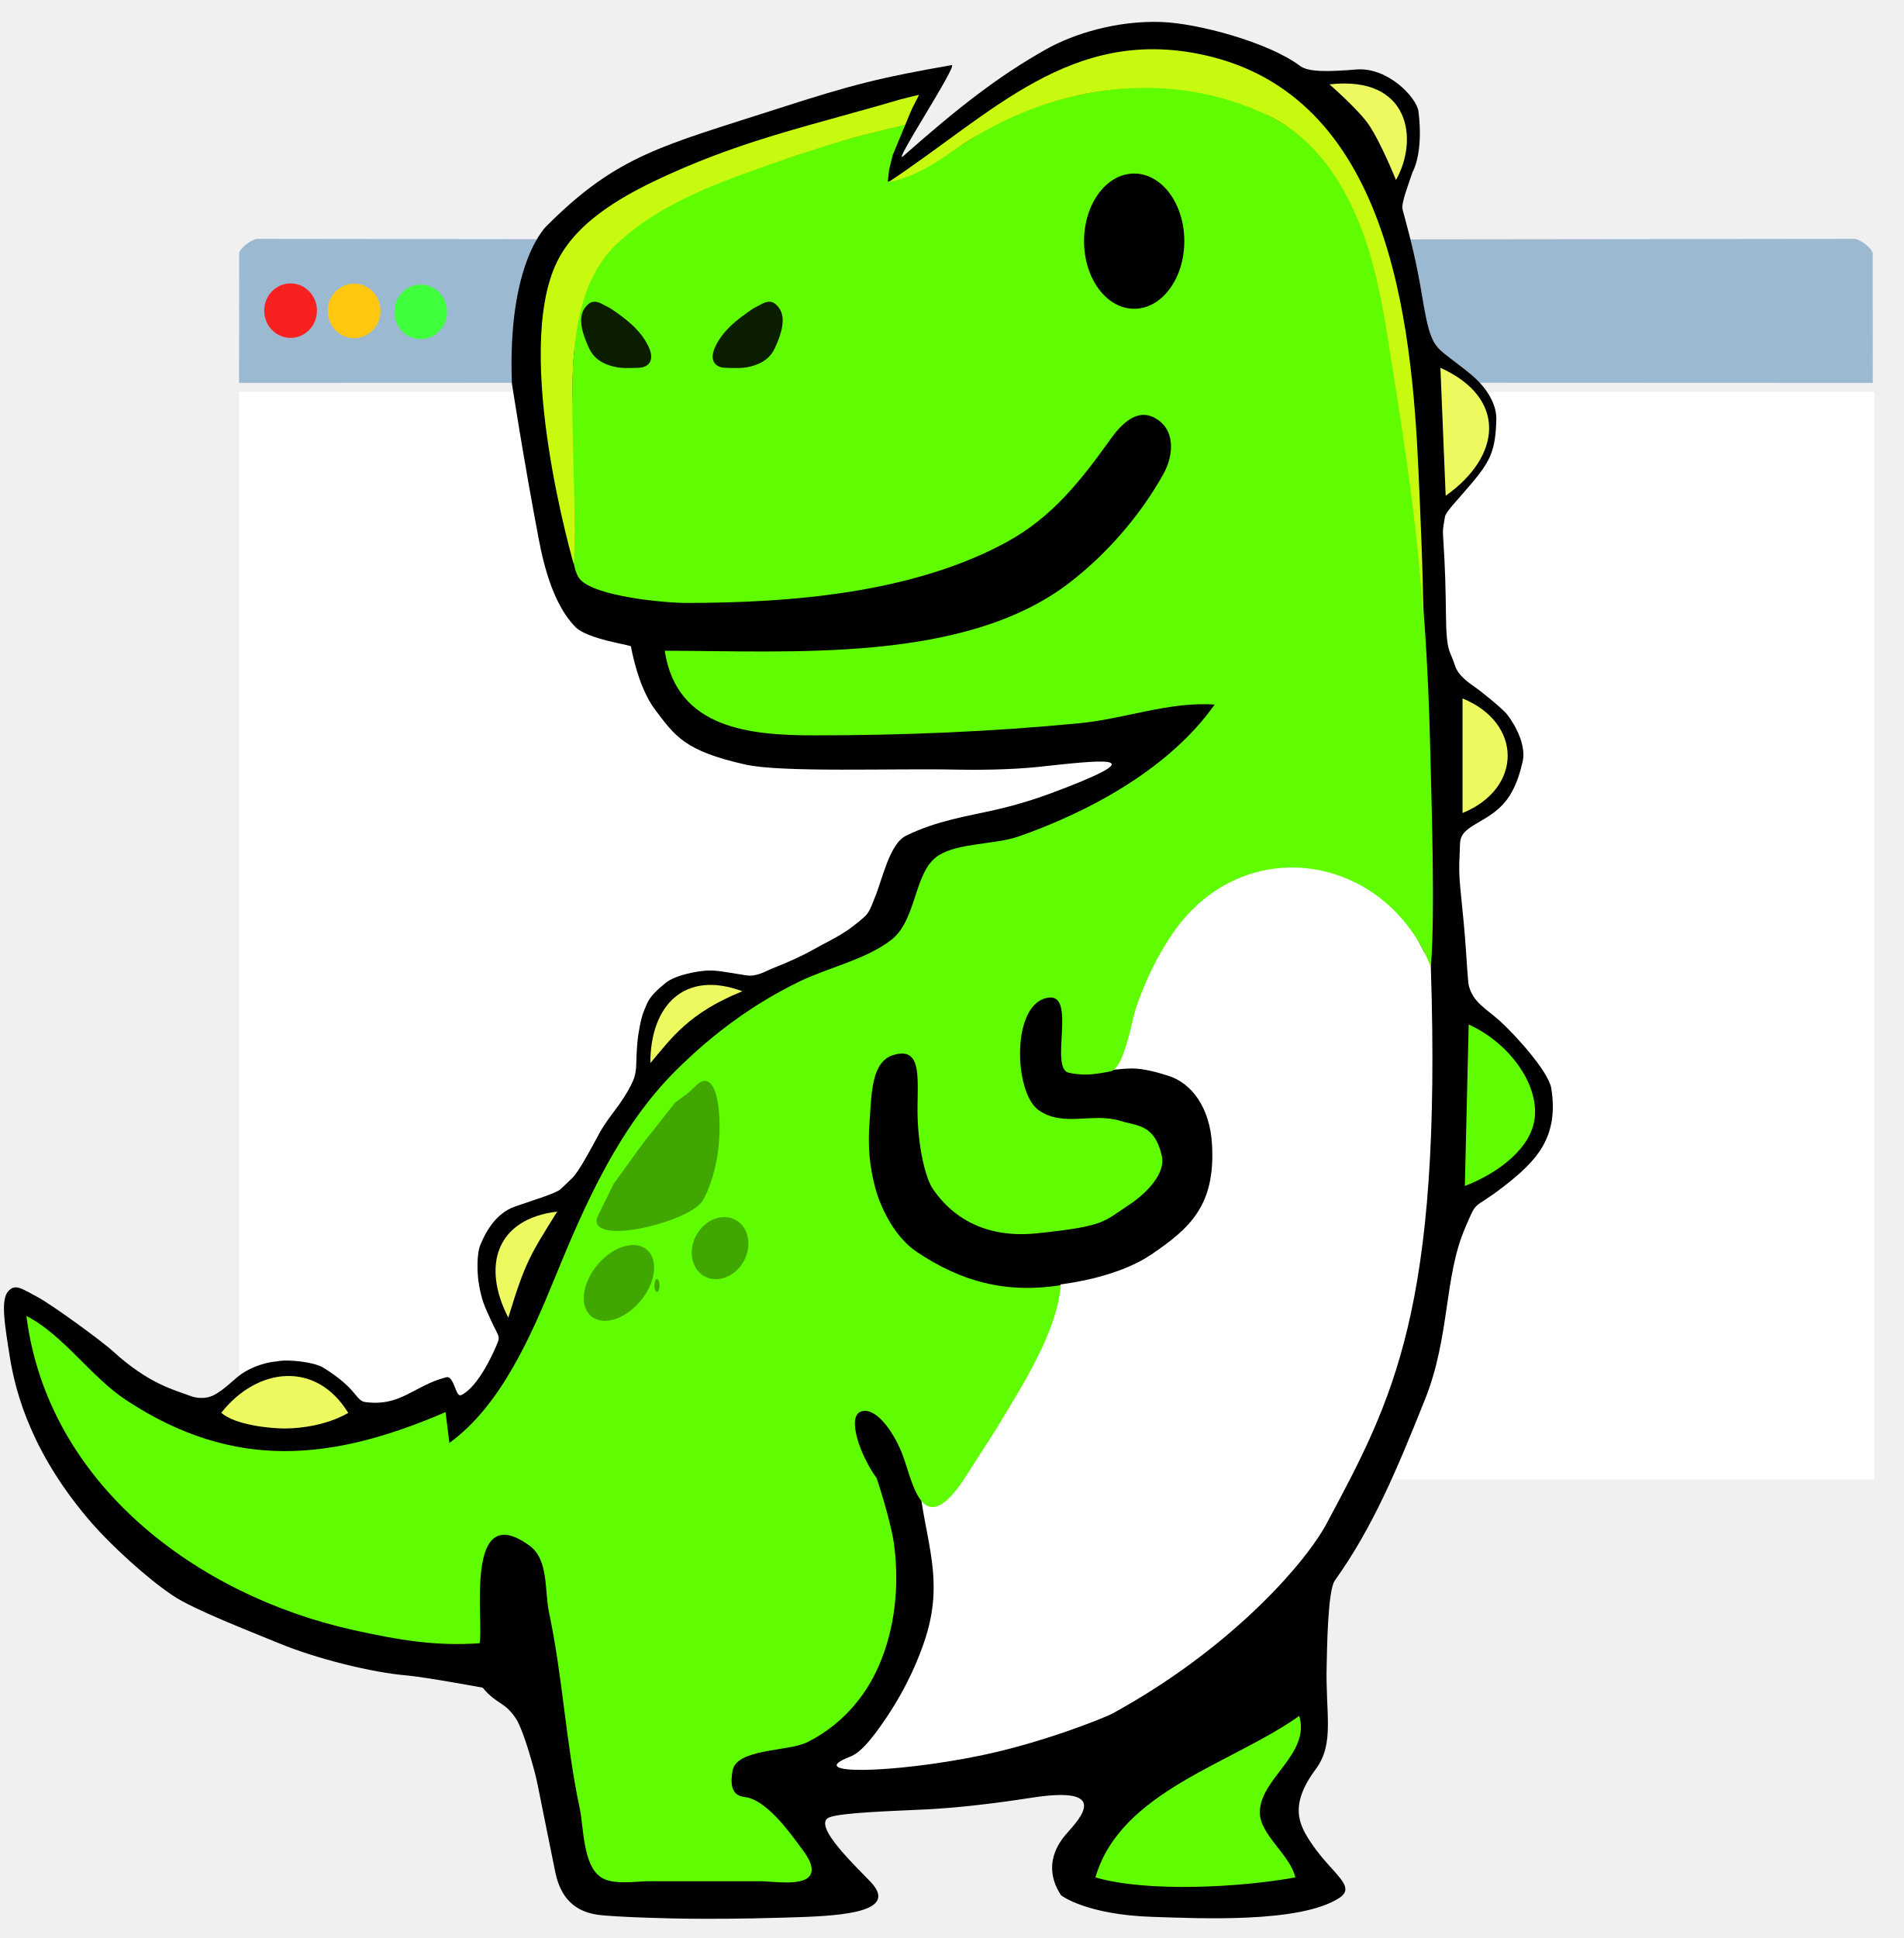
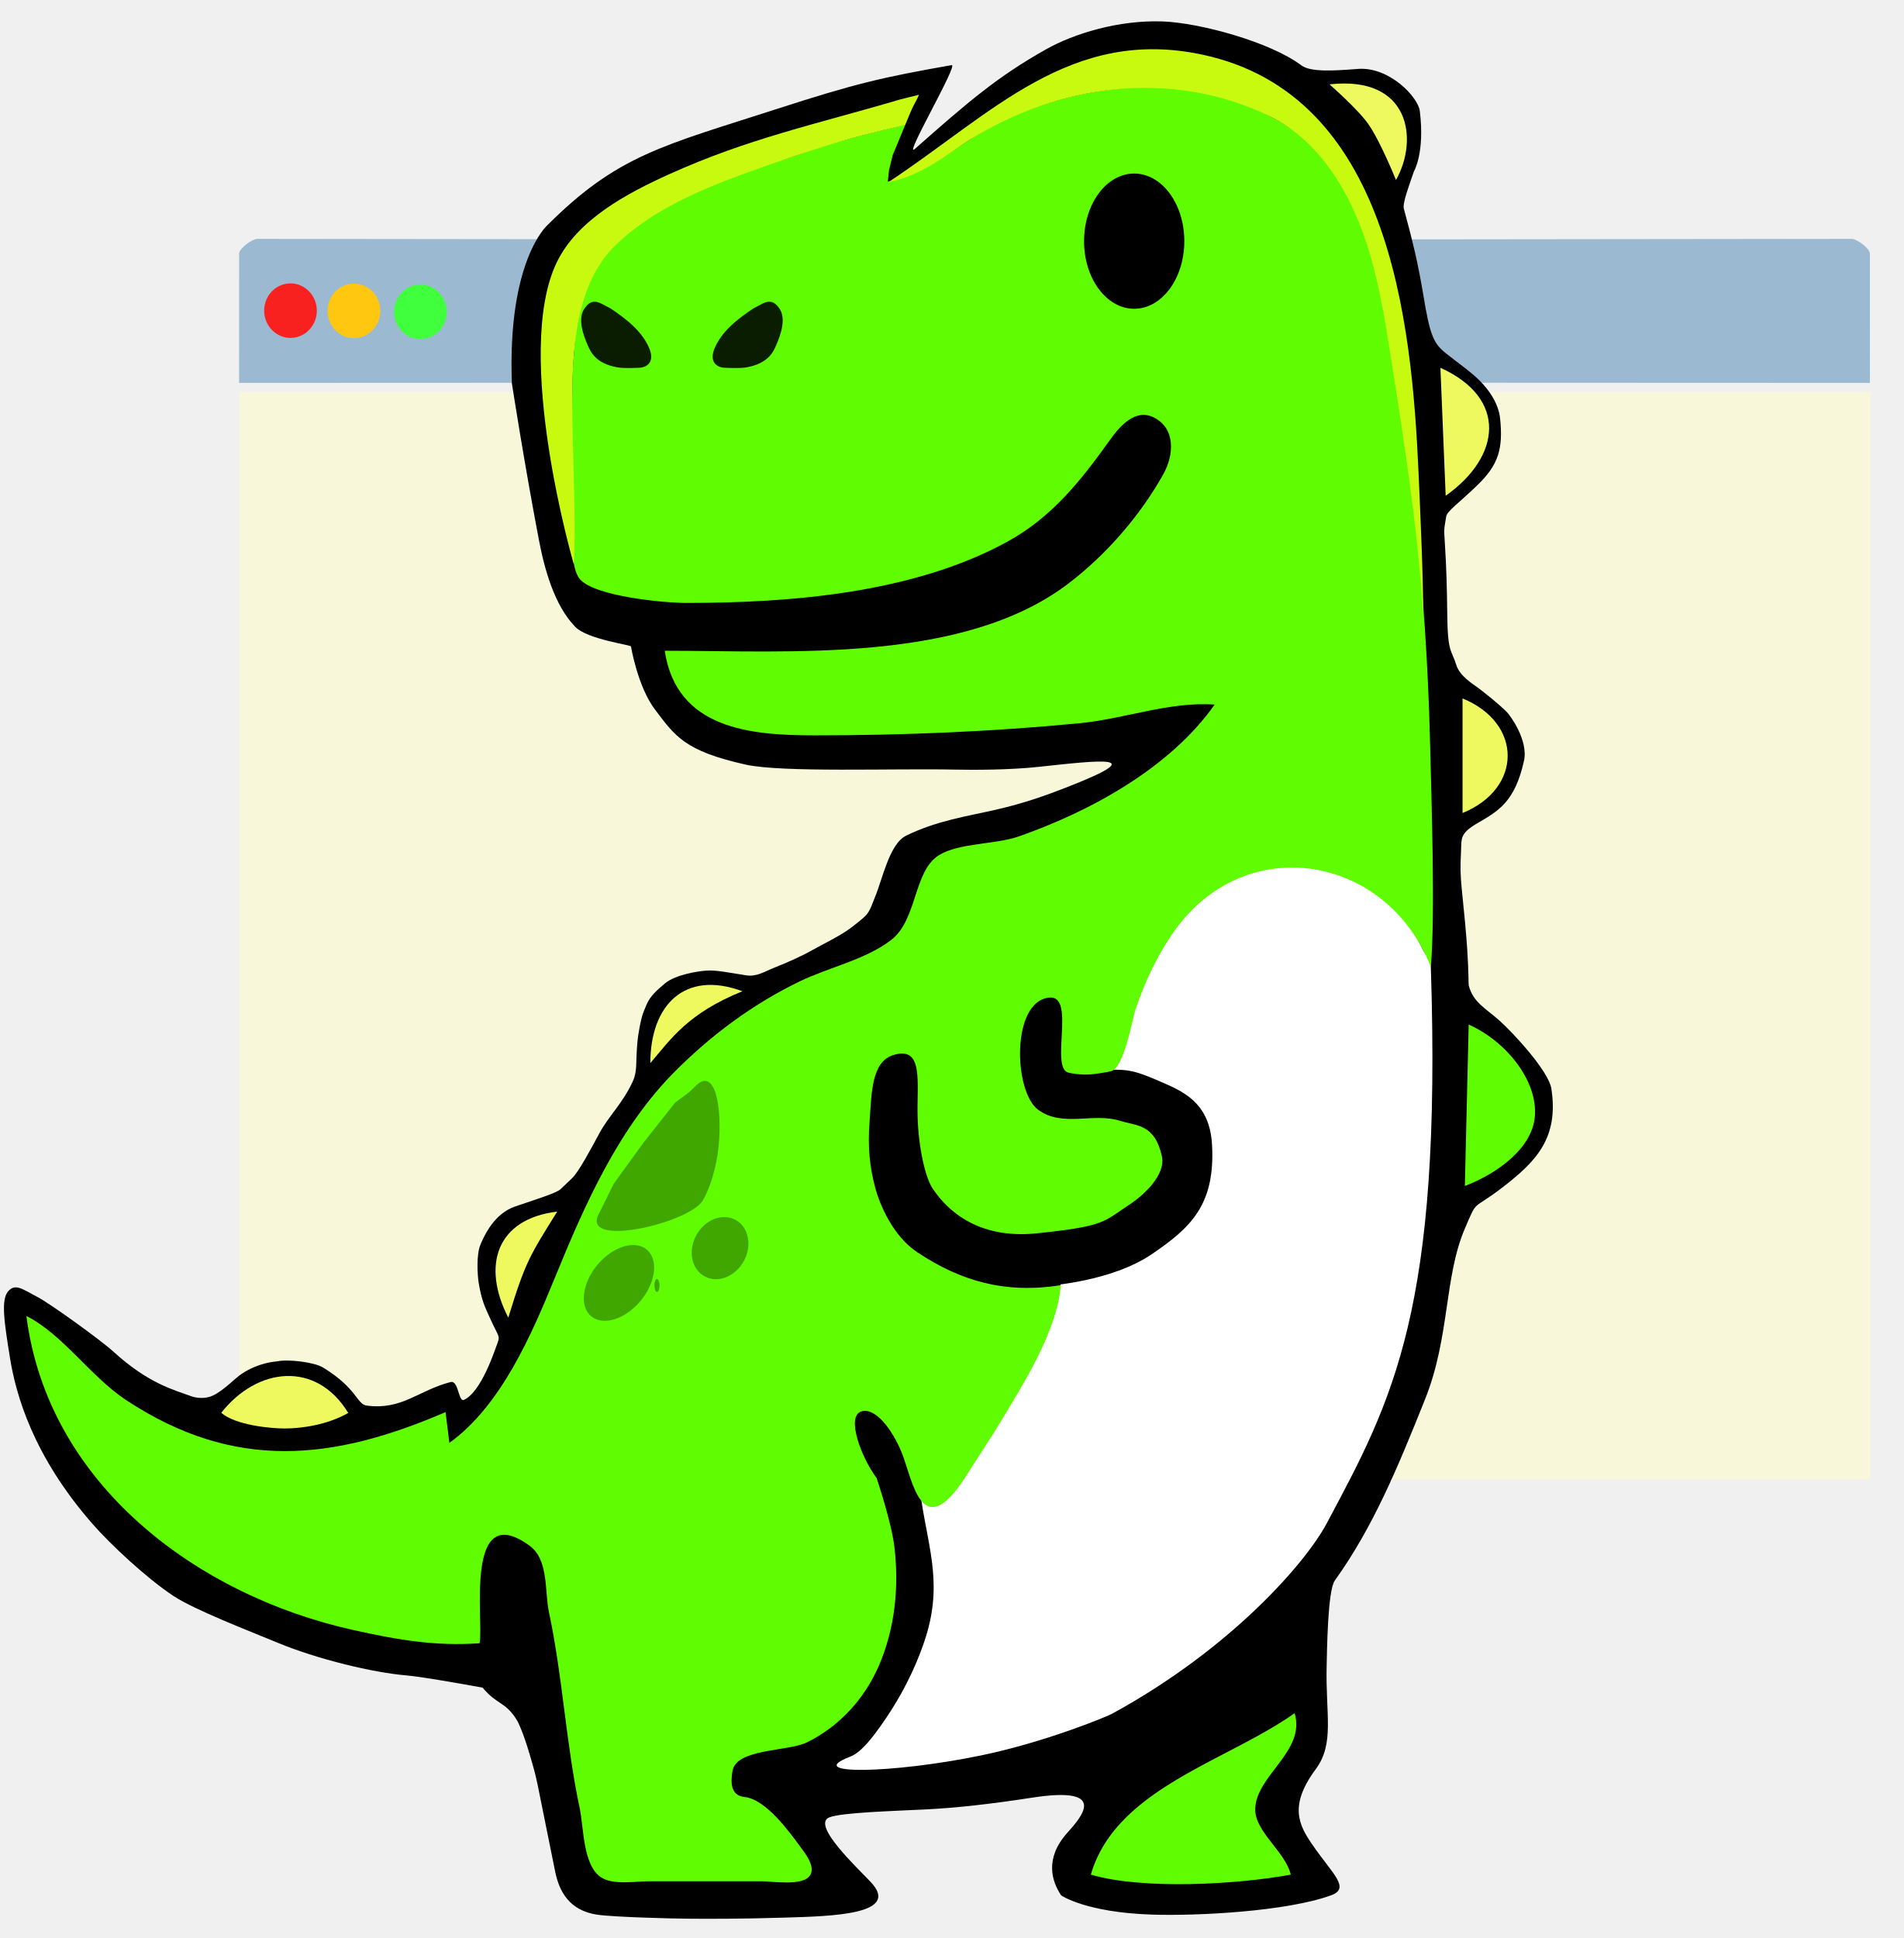
<svg xmlns="http://www.w3.org/2000/svg" version="1.1" id="svg1" width="495" height="504" viewBox="0 0 495 504" xml:space="preserve">
  <defs id="defs1" />
-   <g id="g1592" transform="matrix(0.9953541,0,0,1,2.26444,0)">
-     <rect style="fill:#ffffff;fill-opacity:1;stroke-width:1.027" id="rect1588" width="427.189" height="282.856" x="60.221" y="101.886" />
-     <g id="g1593" transform="matrix(1.003925,0,0,1,-0.2588026,0.0943586)">
+   <g id="browser" transform="matrix(0.9953541,0,0,1,2.26444,0)">
+     <path id="browser-window" style="fill:#f8f7da;stroke-width:1.026;fill-opacity:1" d="M 60.221,101.886 H 486.355 V 384.742 H 60.221 Z" />
+     <g id="browser-title-bar" transform="matrix(1.002177,0,0,1,-0.1535669,0.0943586)">
      <path style="fill:#9cb9d2;stroke:none;stroke-width:1.002" d="m 272.799,99.071 -8e-5,-37.144 c 0,0 -207.916,-0.24 -207.977,-0.233 -1.544,0.156 -4.665,2.579 -4.665,3.825 l -0.013,33.635 z m 0.305,0 8e-5,-37.144 c 0,0 207.916,-0.24 207.977,-0.233 1.544,0.156 4.665,2.579 4.665,3.825 l 0.013,33.635 z" id="path146" transform="matrix(0.9989078,0,0,1,0.1322789,0.3321212)" />
      <g id="g1594" transform="translate(0,-0.9284484)">
        <ellipse style="display:inline;fill:#40ff3d;fill-opacity:1;stroke-width:1" id="path1593-6" cx="107.484" cy="81.932" rx="6.862" ry="7.087" />
        <ellipse style="fill:#ffc710;fill-opacity:1;stroke-width:1" id="title-bar-button-2" cx="90.151" cy="81.687" rx="6.872" ry="7.087" />
        <ellipse style="display:inline;fill:#f92020;fill-opacity:1;stroke-width:1" id="path1593" cx="73.613" cy="81.624" rx="6.862" ry="7.087" />
      </g>
    </g>
  </g>
-   <g id="g2" transform="translate(0.8635558,-0.7634732)">
-     <path id="path2" style="display:inline;fill:#000000;fill-opacity:1;stroke-width:1.241" d="m 402.556,283.861 c 2.004,12.828 -3.978,18.951 -12.518,25.557 -8.279,6.404 -6.538,2.849 -9.961,10.831 -5.423,12.643 -3.866,28.161 -10.352,44.393 -7.132,17.85 -13.504,33.238 -23.479,47.167 -1.892,2.642 -2.029,18.87 -2.114,22.018 -0.343,12.809 2.154,20.293 -2.866,27.07 -7.072,9.548 -4.28,14.589 -0.886,19.545 5.287,7.719 11.652,10.904 7.002,13.924 -10.198,6.624 -36.659,5.282 -48.56,4.899 -17.275,-0.555 -23.731,-5.585 -23.731,-5.585 -2.391,-3.538 -4.403,-9.533 1.522,-16.187 3.614,-4.058 11.212,-12.371 -9.136,-9.22 -10.454,1.619 -19.575,2.644 -27.375,3.038 -8.583,0.433 -22.295,0.812 -25.355,2.103 -4.638,1.957 7.513,13.263 10.835,16.802 7.921,8.438 -9.947,8.869 -22.346,9.243 -12.652,0.381 -19.597,0.303 -24.389,0.291 -4.433,-0.012 -20.114,-0.415 -24.404,-1.052 -7.305,-1.085 -9.89,-6.086 -10.931,-11.179 -5.471,-26.771 -4.373,-22.69 -6.526,-30.131 -1.904,-6.581 -3.338,-9.129 -3.338,-9.129 -3.046,-5.042 -5.198,-4.012 -9.005,-8.602 0,0 -15.164,-2.798 -19.963,-3.202 -8.619,-0.725 -22.953,-4.197 -33.068,-8.369 C 63.886,424.896 49.755,419.449 44.226,415.8 37.367,411.274 27.936,402.507 23.128,397 7.67,379.293 3.243,363.358 1.721,353.837 c -1.444,-9.032 -2.399,-15.029 -0.475,-17.235 1.858,-2.129 3.546,-0.68 7.545,1.409 3.551,1.854 16.613,11.328 19.737,14.179 9.268,8.457 15.834,10.012 20.34,11.68 1.147,0.425 3.511,0.817 5.6,-0.158 2.873,-1.342 5.621,-4.406 7.541,-5.685 4.481,-2.984 9.003,-3.202 9.003,-3.202 3.104,-0.678 9.884,0.201 12.143,1.586 8.951,5.489 8.39,8.639 11.022,8.984 9.221,1.209 12.545,-4.269 20.969,-6.452 2.101,-0.544 2.458,5.279 3.876,4.642 4.605,-2.067 8.858,-11.918 9.568,-13.779 0.62,-1.626 0.066,-1.642 -1.88,-5.908 -1.632,-3.579 -2.298,-4.954 -3.043,-9.209 -0.437,-2.496 -0.655,-7.719 0.4,-10.227 1.123,-2.67 3.681,-8.104 9.031,-9.938 5.714,-1.959 10.738,-3.484 11.824,-4.515 1.496,-1.421 2.933,-2.794 2.933,-2.794 1.743,-1.602 4.977,-7.723 7.142,-11.72 2.478,-4.575 5.947,-7.632 8.646,-13.39 0.811,-1.73 0.932,-3.539 0.963,-5.085 0.034,-1.688 0.198,-5.132 0.486,-6.928 0.86,-5.374 1.271,-5.816 2.154,-8.001 0.919,-2.273 2.807,-3.902 4.867,-5.624 2.651,-2.216 8.549,-3.161 10.797,-3.289 2.585,-0.148 5.056,0.422 10.292,1.235 2.737,0.425 4.786,-1.015 7.148,-1.938 4.054,-1.585 7.931,-3.423 9.852,-4.529 2.672,-1.538 7.251,-3.677 10.079,-5.798 1.216,-0.912 3.422,-2.61 4.175,-3.5 1.054,-1.244 1.485,-2.831 2.193,-4.518 2.001,-4.768 3.759,-13.893 8.115,-16.036 7.995,-3.934 16.164,-5.108 23.221,-6.725 7.643,-1.751 13.197,-3.775 18.459,-5.826 22.38,-8.724 8.91,-7.089 -7.355,-5.335 -7.559,0.815 -17.193,0.793 -21.237,0.704 -16.197,-0.356 -45.33,0.818 -54.852,-1.312 -15.892,-3.554 -18.306,-7.414 -23.514,-14.278 -4.538,-5.981 -6.261,-16.41 -6.261,-16.41 0.306,-0.417 -11.269,-1.789 -14.52,-5.151 -5.477,-5.663 -8.014,-15.15 -9.46,-22.748 -3.954,-20.776 -6.995,-40.562 -6.995,-40.562 -1.199,-31.81 9.124,-41.015 9.124,-41.015 18.383,-18.411 30.117,-20.751 60.08,-30.433 19.795,-6.397 26.962,-8.119 45.159,-11.304 1.845,-0.323 -15.852,26.551 -12.577,23.656 14.078,-12.448 24.571,-20.692 37.057,-27.731 7.295,-4.112 18.508,-7.549 30.067,-7.139 9.399,0.333 27.762,5.22 36.068,11.43 2.289,1.711 7.878,1.464 14.627,0.92 8.23,-0.663 15.711,7.345 16.154,10.927 1.355,10.954 -1.531,15.731 -1.531,15.731 -1.069,3.16 -3.015,8.214 -2.619,9.676 2.325,8.592 3.689,14.145 5.045,22.341 1.729,10.451 2.589,12.649 5.896,15.283 2.661,2.12 5.046,3.782 7.303,5.736 4.076,3.529 6.248,7.703 6.149,11.377 -0.212,7.826 -1.444,10.639 -6.292,16.4 -4.113,4.886 -6.845,7.528 -7.071,8.873 -0.591,3.521 -0.614,3.196 -0.379,6.737 0.421,6.348 0.581,12.643 0.639,18.615 0.101,10.32 1.073,9.178 2.366,13.348 0.651,2.099 2.651,3.812 4.815,5.313 2.207,1.531 6.529,5.067 8.321,6.901 0.927,0.949 5.622,7.384 4.454,12.669 -2.365,10.703 -6.683,13.063 -12.047,16.191 -4.928,2.873 -4.109,4.03 -4.354,8.067 -0.186,3.058 -0.12,5.786 0.201,8.913 0.643,6.271 1.176,11.709 1.451,16.015 0.401,6.294 0.623,8.683 0.729,9.106 1.101,4.387 4.473,5.988 7.988,9.13 3.625,3.24 12.778,13.134 13.488,17.678 z" />
-     <path style="fill:#60fc02;stroke:none" d="m 337,447 c -17.294,12.387 -46.521,19.551 -53,42 13.445,3.974 38.098,2.581 52,0 -1.413,-5.959 -9.343,-11.165 -9.253,-17 0.135,-8.807 13.2,-15.035 10.253,-25 z" id="path1388" />
-     <path id="path3" style="fill:#ffffff;stroke-width:1.494" d="m 344.152,396.925 c -5.591,10.477 -25.125,32.748 -55.739,49.469 -1.815,0.991 -17.993,7.57 -34.311,10.923 -22.837,4.693 -46.441,5.135 -33.902,0.297 2.403,-0.927 5.064,-3.652 9.416,-10.128 5.868,-8.731 8.586,-16.055 9.78,-19.508 5.03,-14.537 1.366,-23.792 -0.634,-36.837 -0.696,-4.537 9.864,-2.655 11.692,-7.085 9.234,-22.383 22.626,-46.05 24.449,-49.094 0,0 9.561,-83.704 24.343,-103.619 6.607,-8.902 18.21,-6.97 26.231,-6.97 6.862,0 21.649,-0.148 31.941,6.601 5.356,3.512 9.217,12.07 11.887,17.017 0.986,1.826 1.842,2.063 1.912,4.187 2.926,89.263 -9.931,112.642 -27.065,144.747 z" />
-     <path id="rect1589" style="stroke-width:0.979" d="m 258.868,258.519 h 13.619 c 8.264,0 7.366,20.476 15.948,19.782 5.419,-0.438 7.129,-1.138 15.383,1.468 5.96,1.882 10.813,8.095 11.366,17.913 0.883,15.7 -5.614,21.658 -15.703,28.507 -10.536,7.153 -26.994,8.182 -26.994,8.182 h -13.619 c -21.011,0 -37.926,-16.915 -37.926,-37.926 0,-21.011 16.915,-37.926 37.926,-37.926 z" transform="translate(-0.8635558,0.7634732)" />
-     <path style="display:inline;fill:#60fc02;stroke:none" d="m 230,48 0.343,-3.099 0.945,-3.82 3.287,-7.927 c -8.197,1.942 -20.03,4.9 -27.922,7.818 -4.138,1.53 -9.138,2.763 -13.762,4.396 C 174.539,51.845 155.276,60.864 150,80 c -1.093,6.005 -1.242,7.403 -1.928,17.018 C 147.819,104.294 147.85,123.004 148.004,136 c 0.045,3.84 -0.654,12.378 1.949,15.397 3.863,4.48 21.96,6.165 27.584,6.165 27.053,0 58.929,-2.478 83.463,-15.874 11.777,-6.43 19.282,-16.033 26.9,-26.684 2.422,-3.386 6.416,-7.946 11.056,-5.781 6.026,2.812 5.454,9.896 2.74,14.777 C 295.678,134.825 286.83,145.005 277,152.497 249.686,173.316 204.565,170 172,170 c 3.068,20.395 22.363,22 39,22 23.051,0 46.071,-0.949 69,-3.17 11.602,-1.124 23.322,-5.68 35,-4.83 -11.605,16.475 -32.35,27.8 -51,34.305 -5.998,2.092 -15.579,1.649 -20.722,4.874 -6.632,4.159 -5.54,16.709 -12.383,22.021 -6.612,5.132 -16.371,7.164 -23.895,10.828 -12.061,5.873 -22.485,13.581 -31.989,23.012 C 160.096,293.84 151.275,313.855 143.452,333 137.386,347.844 129.412,366.352 116,376 l -1,-8 C 85.718,380.618 60.184,383.452 32,364.921 22.748,358.838 15.562,347.841 6,343 c 5.567,43.821 44.476,72.641 84.852,81.636 12.183,2.714 21.699,4.261 33,3.475 1.157,-5.357 -4.177,-37.86 13.001,-25.369 5.019,3.65 3.881,11.86 5.032,17.258 3.58,16.792 4.418,34.23 8,51 1.067,4.995 0.797,14.82 5.535,17.972 C 158.573,491.071 164.392,490 168,490 h 29 c 2.9,0 11.083,1.387 12.839,-1.603 1.361,-2.319 -1.317,-5.649 -2.603,-7.393 -2.849,-3.862 -8.932,-12.334 -14.503,-12.914 -3.839,-0.4 -3.53,-4.195 -3.114,-6.759 0.956,-5.886 14.448,-5.019 19.381,-7.454 8.426,-4.159 14.922,-11.273 18.663,-19.877 4.22,-9.707 5.304,-20.525 4.052,-31 -0.777,-6.497 -4.624,-17.868 -4.624,-17.868 -4.012,-5.365 -7.959,-15.981 -4.006,-17.295 3.609,-1.2 8.041,4.619 10.485,10.556 2.943,7.148 5.142,24.839 17.155,5.668 2.341,-3.736 6.175,-9.484 8.325,-13.061 6.154,-10.239 14.969,-24.01 15.95,-36 -14.436,2.247 -25.987,-1 -37.381,-8.611 -6.505,-4.345 -9.821,-12.821 -10.823,-16.516 -1.542,-5.689 -2.013,-10.812 -1.543,-17.237 0.563,-7.696 0.465,-15.783 6.261,-17.52 7.995,-2.395 5.96,7.328 6.249,16.352 0.247,7.723 1.967,15.559 3.965,18.49 5.763,8.455 14.955,12.817 27.093,11.541 17.813,-1.872 17.082,-2.919 23.933,-7.405 4.006,-2.623 9.616,-7.903 8.515,-12.716 -1.911,-8.357 -6.464,-7.757 -10.876,-9.139 -7.052,-2.21 -14.893,1.78 -21.259,-2.842 -6.415,-4.657 -7.113,-28.245 2.882,-29.204 6.969,-0.669 0.062,18.378 4.999,19.535 0.856,0.201 2.835,0.552 4.965,0.482 2.04,-0.067 5.182,-0.644 6.048,-0.856 3.455,-0.848 5.497,-13.41 6.489,-16.353 2.34,-6.944 5.696,-14.006 9.924,-19.999 18.472,-26.186 55.193,-20.191 66.787,9.222 1.168,-13.868 0.135,-44.245 -0.208,-58.251 C 370.012,152.887 365.92,119.493 358.424,79 355.783,64.737 350.494,48.713 339.682,38.18 336.898,35.468 333.526,33.194 330,31.32 319.496,25.738 307.285,23.166 295.41,23.503 283.184,23.851 271.05,26.996 260,32.117 250.264,36.628 240.496,46.1 230,48 Z" id="path20" />
+   <g id="body" transform="translate(0.8635558,-0.7634732)">
+     <path id="black-border" style="display:inline;fill:#000000;fill-opacity:1;stroke-width:1.241" d="m 402.556,283.861 c 2.004,12.828 -3.978,18.951 -12.518,25.557 -8.279,6.404 -6.538,2.849 -9.961,10.831 -5.423,12.643 -3.866,28.161 -10.352,44.393 -7.132,17.85 -13.504,33.238 -23.479,47.167 -1.892,2.642 -2.029,18.87 -2.114,22.018 -0.343,12.809 2.154,20.293 -2.866,27.07 -7.072,9.548 -4.28,14.589 -0.886,19.545 5.287,7.719 10.065,11.356 4.849,13.239 -11.568,4.177 -34.604,5.38 -46.505,4.997 -17.275,-0.555 -23.633,-4.997 -23.633,-4.997 -2.391,-3.538 -4.403,-9.533 1.522,-16.187 3.614,-4.058 11.212,-12.371 -9.136,-9.22 -10.454,1.619 -19.575,2.644 -27.375,3.038 -8.583,0.433 -22.295,0.812 -25.355,2.103 -4.638,1.957 7.513,13.263 10.835,16.802 7.921,8.438 -9.947,8.869 -22.346,9.243 -12.652,0.381 -19.597,0.303 -24.389,0.291 -4.433,-0.012 -20.114,-0.415 -24.404,-1.052 -7.305,-1.085 -9.89,-6.086 -10.931,-11.179 -5.471,-26.771 -4.373,-22.69 -6.526,-30.131 -1.904,-6.581 -3.338,-9.129 -3.338,-9.129 -3.046,-5.042 -5.198,-4.012 -9.005,-8.602 0,0 -15.164,-2.798 -19.963,-3.202 -8.619,-0.725 -22.953,-4.197 -33.068,-8.369 C 63.886,424.896 49.755,419.449 44.226,415.8 37.367,411.274 27.936,402.507 23.128,397 7.67,379.293 3.243,363.358 1.721,353.837 c -1.444,-9.032 -2.399,-15.029 -0.475,-17.235 1.858,-2.129 3.546,-0.68 7.545,1.409 3.551,1.854 16.613,11.328 19.737,14.179 9.268,8.457 15.834,10.012 20.34,11.68 1.147,0.425 3.511,0.817 5.6,-0.158 2.873,-1.342 5.621,-4.406 7.541,-5.685 4.481,-2.984 9.003,-3.202 9.003,-3.202 3.104,-0.678 9.884,0.201 12.143,1.586 8.951,5.489 8.721,9.548 11.353,9.894 9.221,1.209 13.372,-3.939 21.796,-6.122 2.101,-0.544 2.045,5.279 3.463,4.642 4.605,-2.067 8.115,-13.157 8.824,-15.019 0.62,-1.626 0.066,-1.642 -1.88,-5.908 -1.632,-3.579 -2.298,-4.954 -3.043,-9.209 -0.437,-2.496 -0.655,-7.719 0.4,-10.227 1.123,-2.67 3.681,-8.104 9.031,-9.938 5.714,-1.959 10.738,-3.484 11.824,-4.515 1.496,-1.421 2.933,-2.794 2.933,-2.794 1.743,-1.602 4.977,-7.723 7.142,-11.72 2.478,-4.575 5.947,-7.632 8.646,-13.39 0.811,-1.73 0.932,-3.539 0.963,-5.085 0.034,-1.688 0.198,-5.132 0.486,-6.928 0.86,-5.374 1.271,-5.816 2.154,-8.001 0.919,-2.273 2.807,-3.902 4.867,-5.624 2.651,-2.216 8.549,-3.161 10.797,-3.289 2.585,-0.148 5.056,0.422 10.292,1.235 2.737,0.425 4.786,-1.015 7.148,-1.938 4.054,-1.585 7.931,-3.423 9.852,-4.529 2.672,-1.538 7.251,-3.677 10.079,-5.798 1.216,-0.912 3.422,-2.61 4.175,-3.5 1.054,-1.244 1.485,-2.831 2.193,-4.518 2.001,-4.768 3.759,-13.893 8.115,-16.036 7.995,-3.934 16.164,-5.108 23.221,-6.725 7.643,-1.751 13.197,-3.775 18.459,-5.826 22.38,-8.724 8.91,-7.089 -7.355,-5.335 -7.559,0.815 -17.193,0.793 -21.237,0.704 -16.197,-0.356 -45.33,0.818 -54.852,-1.312 -15.892,-3.554 -18.306,-7.414 -23.514,-14.278 -4.538,-5.981 -6.261,-16.41 -6.261,-16.41 0.306,-0.417 -11.269,-1.789 -14.52,-5.151 -5.477,-5.663 -8.014,-15.15 -9.46,-22.748 -3.954,-20.776 -6.995,-40.562 -6.995,-40.562 -1.199,-31.81 9.124,-41.015 9.124,-41.015 18.383,-18.411 30.117,-20.751 60.08,-30.433 19.795,-6.397 26.962,-8.119 45.159,-11.304 1.845,-0.323 -12.823,24.671 -9.548,21.776 14.078,-12.448 21.542,-18.812 34.028,-25.85 7.295,-4.112 18.849,-7.695 30.407,-7.285 9.399,0.333 27.762,5.22 36.068,11.43 2.289,1.711 7.878,1.464 14.627,0.92 8.23,-0.663 15.711,7.345 16.154,10.927 1.355,10.954 -1.531,15.731 -1.531,15.731 -1.069,3.16 -3.015,8.214 -2.619,9.676 2.325,8.592 3.689,14.145 5.045,22.341 1.729,10.451 2.589,12.649 5.896,15.283 2.661,2.12 5.046,3.782 7.303,5.736 4.076,3.529 6.399,7.512 6.784,11.167 0.837,7.936 -0.444,12.104 -5.854,17.341 -4.746,4.594 -7.919,6.797 -8.145,8.142 -0.591,3.521 -0.614,3.196 -0.379,6.737 0.421,6.348 0.581,12.643 0.639,18.615 0.101,10.32 1.073,9.178 2.366,13.348 0.651,2.099 2.651,3.812 4.815,5.313 2.207,1.531 6.529,5.067 8.321,6.901 0.927,0.949 5.622,7.384 4.454,12.669 -2.365,10.703 -6.683,13.063 -12.047,16.191 -4.928,2.873 -4.109,4.03 -4.354,8.067 -0.186,3.058 -0.12,5.786 0.201,8.913 0.643,6.271 1.176,11.709 1.451,16.015 0.401,6.294 0.282,8.829 0.388,9.252 1.101,4.387 4.473,5.988 7.988,9.13 3.625,3.24 12.778,13.134 13.488,17.678 z" />
+     <path style="fill:#60fc02;stroke:none" d="m 335.803,446.282 c -12.73,9.118 -31.925,15.406 -43.755,27.043 -4.241,4.172 -7.535,9.032 -9.245,14.957 13.445,3.974 38.098,2.581 52,0 -1.413,-5.959 -9.343,-11.165 -9.253,-17 0.135,-8.807 13.2,-15.035 10.253,-25 z" id="right-leg" />
+     <path id="belly" style="fill:#ffffff;stroke-width:1.494" d="m 344.152,396.925 c -5.591,10.477 -25.125,32.748 -55.739,49.469 -1.815,0.991 -17.993,7.57 -34.311,10.923 -22.837,4.693 -46.441,5.135 -33.902,0.297 2.403,-0.927 5.064,-3.652 9.416,-10.128 5.868,-8.731 8.586,-16.055 9.78,-19.508 5.03,-14.537 1.366,-23.792 -0.634,-36.837 -0.696,-4.537 9.864,-2.655 11.692,-7.085 9.234,-22.383 22.626,-46.05 24.449,-49.094 0,0 9.561,-83.704 24.343,-103.619 6.607,-8.902 18.21,-6.97 26.231,-6.97 6.862,0 21.649,-0.148 31.941,6.601 5.356,3.512 9.217,12.07 11.887,17.017 0.986,1.826 1.842,2.063 1.912,4.187 2.926,89.263 -9.931,112.642 -27.065,144.747 z" />
+     <path id="head-border" style="stroke-width:0.979" d="m 258.868,258.519 h 13.619 c 8.264,0 7.366,20.476 15.948,19.782 5.419,-0.438 8.027,0.658 14.884,3.664 5.724,2.509 11.312,5.899 11.865,15.717 0.883,15.7 -5.614,21.658 -15.703,28.507 -10.536,7.153 -26.994,8.182 -26.994,8.182 h -13.619 c -21.011,0 -37.926,-16.915 -37.926,-37.926 0,-21.011 16.915,-37.926 37.926,-37.926 z" transform="translate(-0.8635558,0.7634732)" />
+     <path style="display:inline;fill:#60fc02;stroke:none" d="m 230,48 0.343,-3.099 0.945,-3.82 3.287,-7.927 c -8.197,1.942 -20.03,4.9 -27.922,7.818 -4.138,1.53 -9.138,2.763 -13.762,4.396 C 174.539,51.845 155.276,60.864 150,80 c -1.093,6.005 -1.242,7.403 -1.928,17.018 C 147.819,104.294 147.85,123.004 148.004,136 c 0.045,3.84 -0.654,12.378 1.949,15.397 3.863,4.48 21.96,6.165 27.584,6.165 27.053,0 58.929,-2.478 83.463,-15.874 11.777,-6.43 19.282,-16.033 26.9,-26.684 2.422,-3.386 6.416,-7.946 11.056,-5.781 6.026,2.812 5.454,9.896 2.74,14.777 C 295.678,134.825 286.83,145.005 277,152.497 249.686,173.316 204.565,170 172,170 c 3.068,20.395 22.363,22 39,22 23.051,0 46.071,-0.949 69,-3.17 11.602,-1.124 23.322,-5.68 35,-4.83 -11.605,16.475 -32.35,27.8 -51,34.305 -5.998,2.092 -15.579,1.649 -20.722,4.874 -6.632,4.159 -5.54,16.709 -12.383,22.021 -6.612,5.132 -16.371,7.164 -23.895,10.828 -12.061,5.873 -22.485,13.581 -31.989,23.012 C 160.096,293.84 151.275,313.855 143.452,333 137.386,347.844 129.412,366.352 116,376 l -1,-8 C 85.718,380.618 60.184,383.452 32,364.921 22.748,358.838 15.562,347.841 6,343 c 5.567,43.821 44.476,72.641 84.852,81.636 12.183,2.714 21.699,4.261 33,3.475 1.157,-5.357 -4.177,-37.86 13.001,-25.369 5.019,3.65 3.881,11.86 5.032,17.258 3.58,16.792 4.418,34.23 8,51 1.067,4.995 0.797,14.82 5.535,17.972 C 158.573,491.071 164.392,490 168,490 h 29 c 2.9,0 11.083,1.387 12.839,-1.603 1.361,-2.319 -1.317,-5.649 -2.603,-7.393 -2.849,-3.862 -8.932,-12.334 -14.503,-12.914 -3.839,-0.4 -3.53,-4.195 -3.114,-6.759 0.956,-5.886 14.448,-5.019 19.381,-7.454 8.426,-4.159 14.922,-11.273 18.663,-19.877 4.22,-9.707 5.304,-20.525 4.052,-31 -0.777,-6.497 -4.624,-17.868 -4.624,-17.868 -4.012,-5.365 -7.959,-15.981 -4.006,-17.295 3.609,-1.2 8.041,4.619 10.485,10.556 2.943,7.148 5.142,24.839 17.155,5.668 2.341,-3.736 6.175,-9.484 8.325,-13.061 6.154,-10.239 14.969,-24.01 15.95,-36 -14.436,2.247 -25.987,-1 -37.381,-8.611 -6.505,-4.345 -9.821,-12.821 -10.823,-16.516 -1.542,-5.689 -2.013,-10.812 -1.543,-17.237 0.563,-7.696 0.465,-15.783 6.261,-17.52 7.995,-2.395 5.96,7.328 6.249,16.352 0.247,7.723 1.967,15.559 3.965,18.49 5.763,8.455 14.955,12.817 27.093,11.541 17.813,-1.872 17.082,-2.919 23.933,-7.405 4.006,-2.623 9.616,-7.903 8.515,-12.716 -1.911,-8.357 -6.464,-7.757 -10.876,-9.139 -7.052,-2.21 -14.893,1.78 -21.259,-2.842 -6.415,-4.657 -7.113,-28.245 2.882,-29.204 6.969,-0.669 0.062,18.378 4.999,19.535 0.856,0.201 2.835,0.552 4.965,0.482 2.04,-0.067 5.182,-0.644 6.048,-0.856 3.455,-0.848 5.497,-13.41 6.489,-16.353 2.34,-6.944 5.696,-14.006 9.924,-19.999 18.472,-26.186 55.193,-20.191 66.787,9.222 1.168,-13.868 0.135,-44.245 -0.208,-58.251 C 370.012,152.887 365.92,119.493 358.424,79 355.783,64.737 350.494,48.713 339.682,38.18 336.898,35.468 333.526,33.194 330,31.32 319.496,25.738 307.285,23.166 295.41,23.503 283.184,23.851 271.05,26.996 260,32.117 250.264,36.628 240.496,46.1 230,48 Z" id="body-green" />
    <g id="g1591">
-       <path style="fill:#c8fa10;stroke:none" d="M 233.246,26.619 C 211.534,33.039 193.74,36.732 173,46.142 162.233,51.027 149.283,57.853 143.915,69 c -11.499,23.879 4.435,78.519 4.435,78.519 0.609,-11.021 -0.229,-25.429 -0.38,-39.593 -0.18,-16.896 0.953,-33.446 11.319,-43.487 8.758,-8.484 20.83,-13.949 33.192,-18.443 9.083,-3.302 18.421,-6.481 26.827,-8.915 5.107,-1.479 15.237,-3.84 15.237,-3.84 l 1.291,-3.123 c 0.467,-1.13 0.694,-1.536 1.211,-2.547 0.261,-0.51 0.646,-1.144 1.07,-2.164 z" id="path15" />
-       <path style="display:inline;fill:#c8fa10;stroke:none" d="m 230.259,48.072 c 8.352,-1.388 15.724,-7.606 21.065,-10.944 23.029,-14.391 52.298,-18.521 77.659,-6.289 14.223,6.86 22.184,21.657 26.442,36.16 2.901,9.879 4.401,20.482 6.095,31.149 3.388,21.323 6.495,42.652 7.743,63.103 C 369.201,149.517 368.517,134.897 368.039,124 366.263,83.499 360.24,25.455 312,15.015 277.635,7.577 257.095,30.324 230.259,48.072 Z" id="path5" />
+       <path style="fill:#c8fa10;stroke:none" d="M 233.246,26.619 C 211.534,33.039 193.74,36.732 173,46.142 162.233,51.027 149.283,57.853 143.915,69 c -11.499,23.879 4.435,78.519 4.435,78.519 0.609,-11.021 -0.229,-25.429 -0.38,-39.593 -0.18,-16.896 0.953,-33.446 11.319,-43.487 8.758,-8.484 20.83,-13.949 33.192,-18.443 9.083,-3.302 18.421,-6.481 26.827,-8.915 5.107,-1.479 15.237,-3.84 15.237,-3.84 l 1.291,-3.123 c 0.467,-1.13 0.694,-1.536 1.211,-2.547 0.261,-0.51 0.646,-1.144 1.07,-2.164 z" id="body-yellow-l" />
+       <path style="display:inline;fill:#c8fa10;stroke:none" d="m 230.259,48.072 c 8.352,-1.388 15.724,-7.606 21.065,-10.944 23.029,-14.391 52.298,-18.521 77.659,-6.289 14.223,6.86 22.184,21.657 26.442,36.16 2.901,9.879 4.401,20.482 6.095,31.149 3.388,21.323 6.495,42.652 7.743,63.103 C 369.201,149.517 368.517,134.897 368.039,124 366.263,83.499 360.24,25.455 312,15.015 277.635,7.577 257.095,30.324 230.259,48.072 Z" id="body-yellow-r" />
    </g>
-     <path id="rect2" d="m 160.852,92.504 2.082,1.092 c 4.079,2.742 8.335,5.969 10.194,10.653 1.572,4.308 -2.107,4.774 -2.526,4.768 0,0 -3.91,0.256 -5.822,-0.077 -5.801,-1.011 -7.063,-4.16 -7.727,-5.654 -1.317,-2.965 -2.75,-7.19 -0.784,-9.82 0.935,-1.25 2.088,-2.34 4.584,-0.963 z m 41.308,0 -2.082,1.092 c -4.079,2.742 -8.335,5.969 -10.194,10.653 -1.572,4.308 2.107,4.774 2.526,4.768 0,0 3.91,0.256 5.822,-0.077 5.801,-1.011 7.063,-4.16 7.727,-5.654 1.317,-2.965 2.75,-7.19 0.784,-9.82 -0.935,-1.25 -2.088,-2.34 -4.584,-0.963 z" transform="translate(-5.035671,-12.63063)" style="fill:#000000;fill-opacity:0.886" />
-     <path id="path1" style="stroke-width:1.915" d="M 307.114,63.479 A 13.037,17.584 0 0 1 294.077,81.064 13.037,17.584 0 0 1 281.04,63.479 13.037,17.584 0 0 1 294.077,45.895 13.037,17.584 0 0 1 307.114,63.479 Z" />
+     <path id="nose" d="m 160.852,92.504 2.082,1.092 c 4.079,2.742 8.335,5.969 10.194,10.653 1.572,4.308 -2.107,4.774 -2.526,4.768 0,0 -3.91,0.256 -5.822,-0.077 -5.801,-1.011 -7.063,-4.16 -7.727,-5.654 -1.317,-2.965 -2.75,-7.19 -0.784,-9.82 0.935,-1.25 2.088,-2.34 4.584,-0.963 z m 41.308,0 -2.082,1.092 c -4.079,2.742 -8.335,5.969 -10.194,10.653 -1.572,4.308 2.107,4.774 2.526,4.768 0,0 3.91,0.256 5.822,-0.077 5.801,-1.011 7.063,-4.16 7.727,-5.654 1.317,-2.965 2.75,-7.19 0.784,-9.82 -0.935,-1.25 -2.088,-2.34 -4.584,-0.963 z" transform="translate(-5.035671,-12.63063)" style="fill:#000000;fill-opacity:0.886" />
+     <path id="eye" style="stroke-width:1.915" d="M 307.114,63.479 A 13.037,17.584 0 0 1 294.077,81.064 13.037,17.584 0 0 1 281.04,63.479 13.037,17.584 0 0 1 294.077,45.895 13.037,17.584 0 0 1 307.114,63.479 Z" />
    <g id="g1595">
      <g id="g8">
        <path style="fill:#eef95f;stroke:none" d="m 56.673,368.172 c 3.654,3.223 12.813,4.092 16.579,4.085 4.436,-0.009 11.035,-0.958 16.445,-4.043 -8.311,-13.642 -23.641,-11.946 -33.023,-0.041 z" id="path714-2-6" />
        <path style="fill:#eef95f;stroke:none" d="m 131.317,343.437 c 4.465,-14.628 5.661,-16.231 12.723,-27.585 -15.861,1.901 -19.661,14.109 -12.723,27.585 z" id="path714-2" />
        <path style="fill:#eef95f;stroke:none" d="m 168.253,277.241 c 5.374,-6.318 9.845,-13.005 23.951,-18.687 -14.968,-5.579 -23.941,3.529 -23.951,18.687 z" id="path714" />
-         <path style="fill:#60fc02;stroke:none" d="m 381.066,267.2 -1,42 c 8.995,-3.485 17.311,-9.973 18.173,-17.735 1.015,-9.129 -6.979,-19.684 -17.173,-24.265 z" id="path818" />
+         <path style="fill:#60fc02;stroke:none" d="m 381.066,267.2 -1,42 c 8.995,-3.485 17.311,-9.973 18.173,-17.735 0.281,-2.529 -0.129,-5.168 -1.086,-7.759 -2.498,-6.76 -8.717,-13.194 -16.087,-16.506 z" id="path818" />
        <path style="fill:#eef95f;stroke:none;stroke-width:1.28" d="m 379.466,182.4 v 29.8 c 15.648,-6.383 15.648,-23.417 0,-29.8 z" id="path550" />
        <path style="fill:#eef95f;stroke:none;stroke-width:1.239" d="m 373.712,96.412 1.366,33.279 c 14.453,-10.193 16.137,-25.393 -1.366,-33.279 z" id="path290" />
        <path style="fill:#eef95f;stroke:none;stroke-width:1.175" d="m 344.871,22.706 c 0,0 7.459,6.509 10.146,10.399 3.171,4.592 7.137,14.468 7.137,14.468 5.943,-10.469 3.664,-27.251 -17.282,-24.867 z" id="path7" />
      </g>
      <g id="g9">
        <ellipse style="fill:#40a701;fill-opacity:1;stroke-width:0.985" id="path4" cx="-78.657" cy="352.587" rx="11.219" ry="7.412" transform="matrix(0.7079561,-0.7062564,0.6119892,0.7908661,0,0)" />
        <ellipse style="fill:#40a701;fill-opacity:1" id="path6" cx="169.975" cy="335.071" rx="0.67" ry="1.675" />
        <ellipse style="fill:#40a701;fill-opacity:1" id="path8" cx="320.909" cy="193.947" rx="7.035" ry="8.374" transform="rotate(29.04524)" />
        <path style="fill:#40a701;fill-opacity:1;stroke:none" d="m 174.7,287.509 -8.336,10.565 -7.653,10.574 -3.969,8.037 c -4.272,8.649 23.659,2.183 27.19,-3.774 1.67,-2.817 3.526,-8.349 4.075,-14.021 0.99,-10.236 -0.893,-20.792 -5.978,-15.707 -2.417,2.417 -2.651,2.263 -5.328,4.326 z" id="path818-1" />
      </g>
    </g>
  </g>
</svg>
